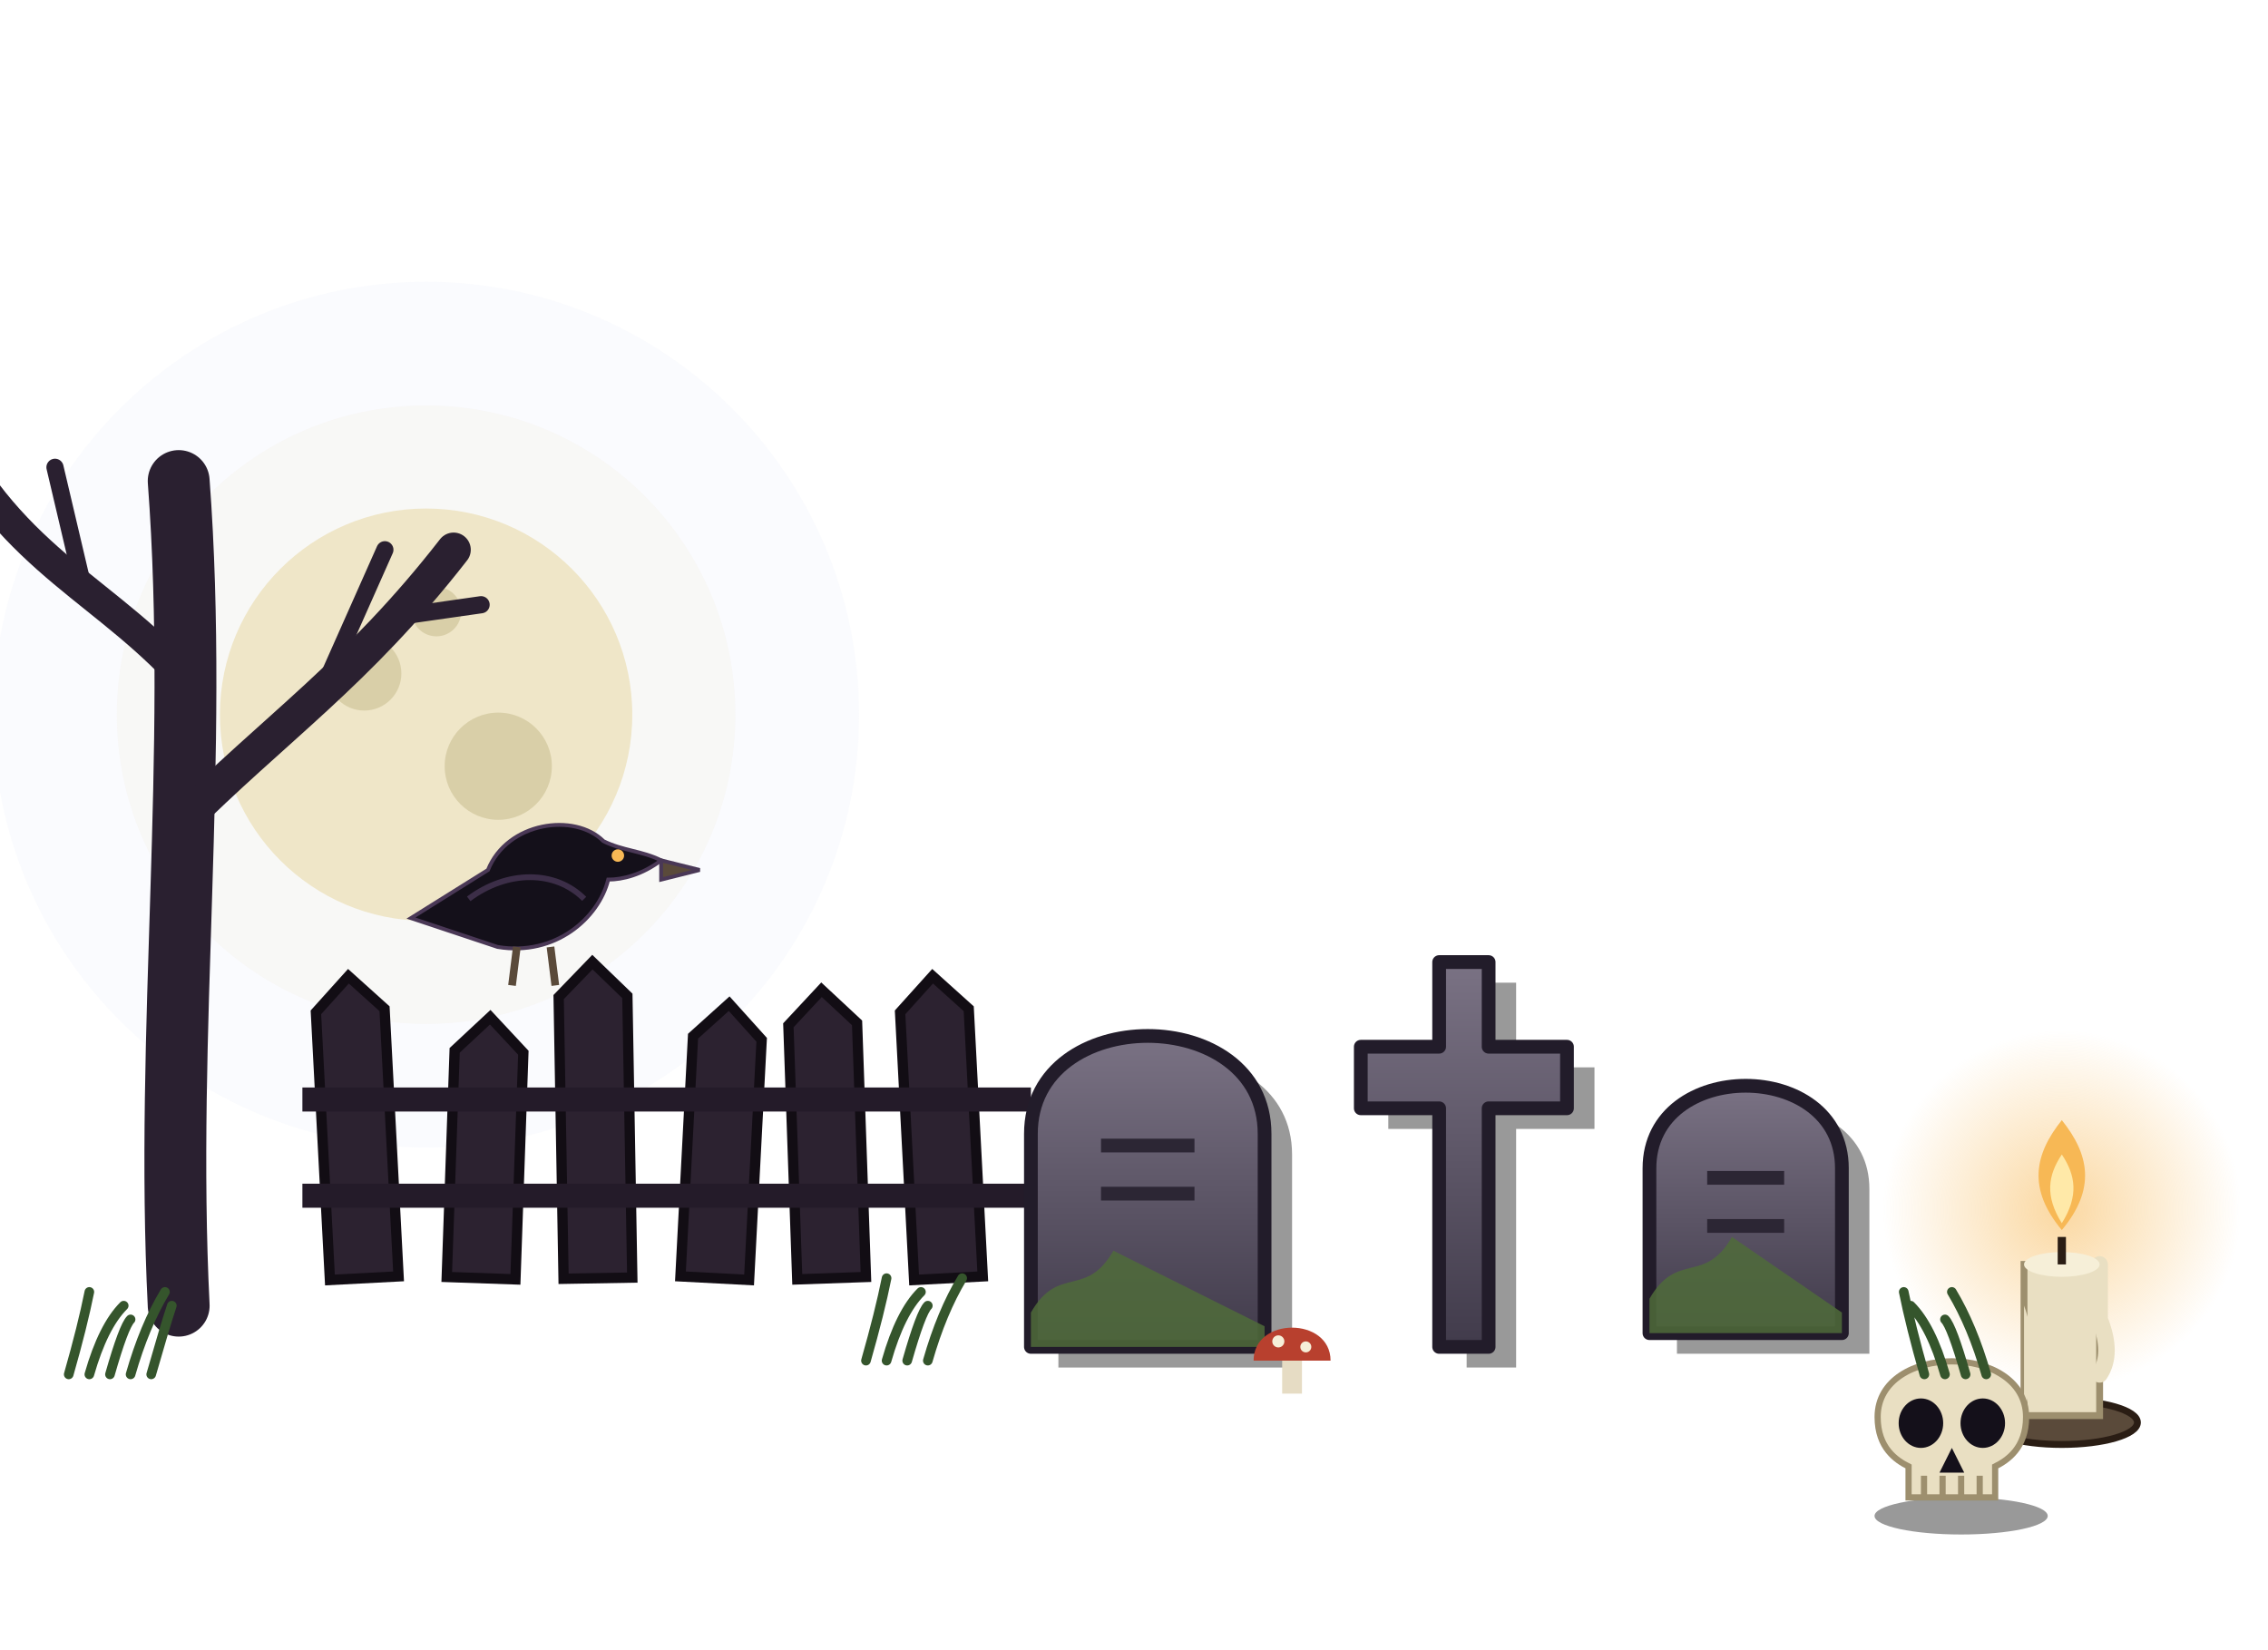
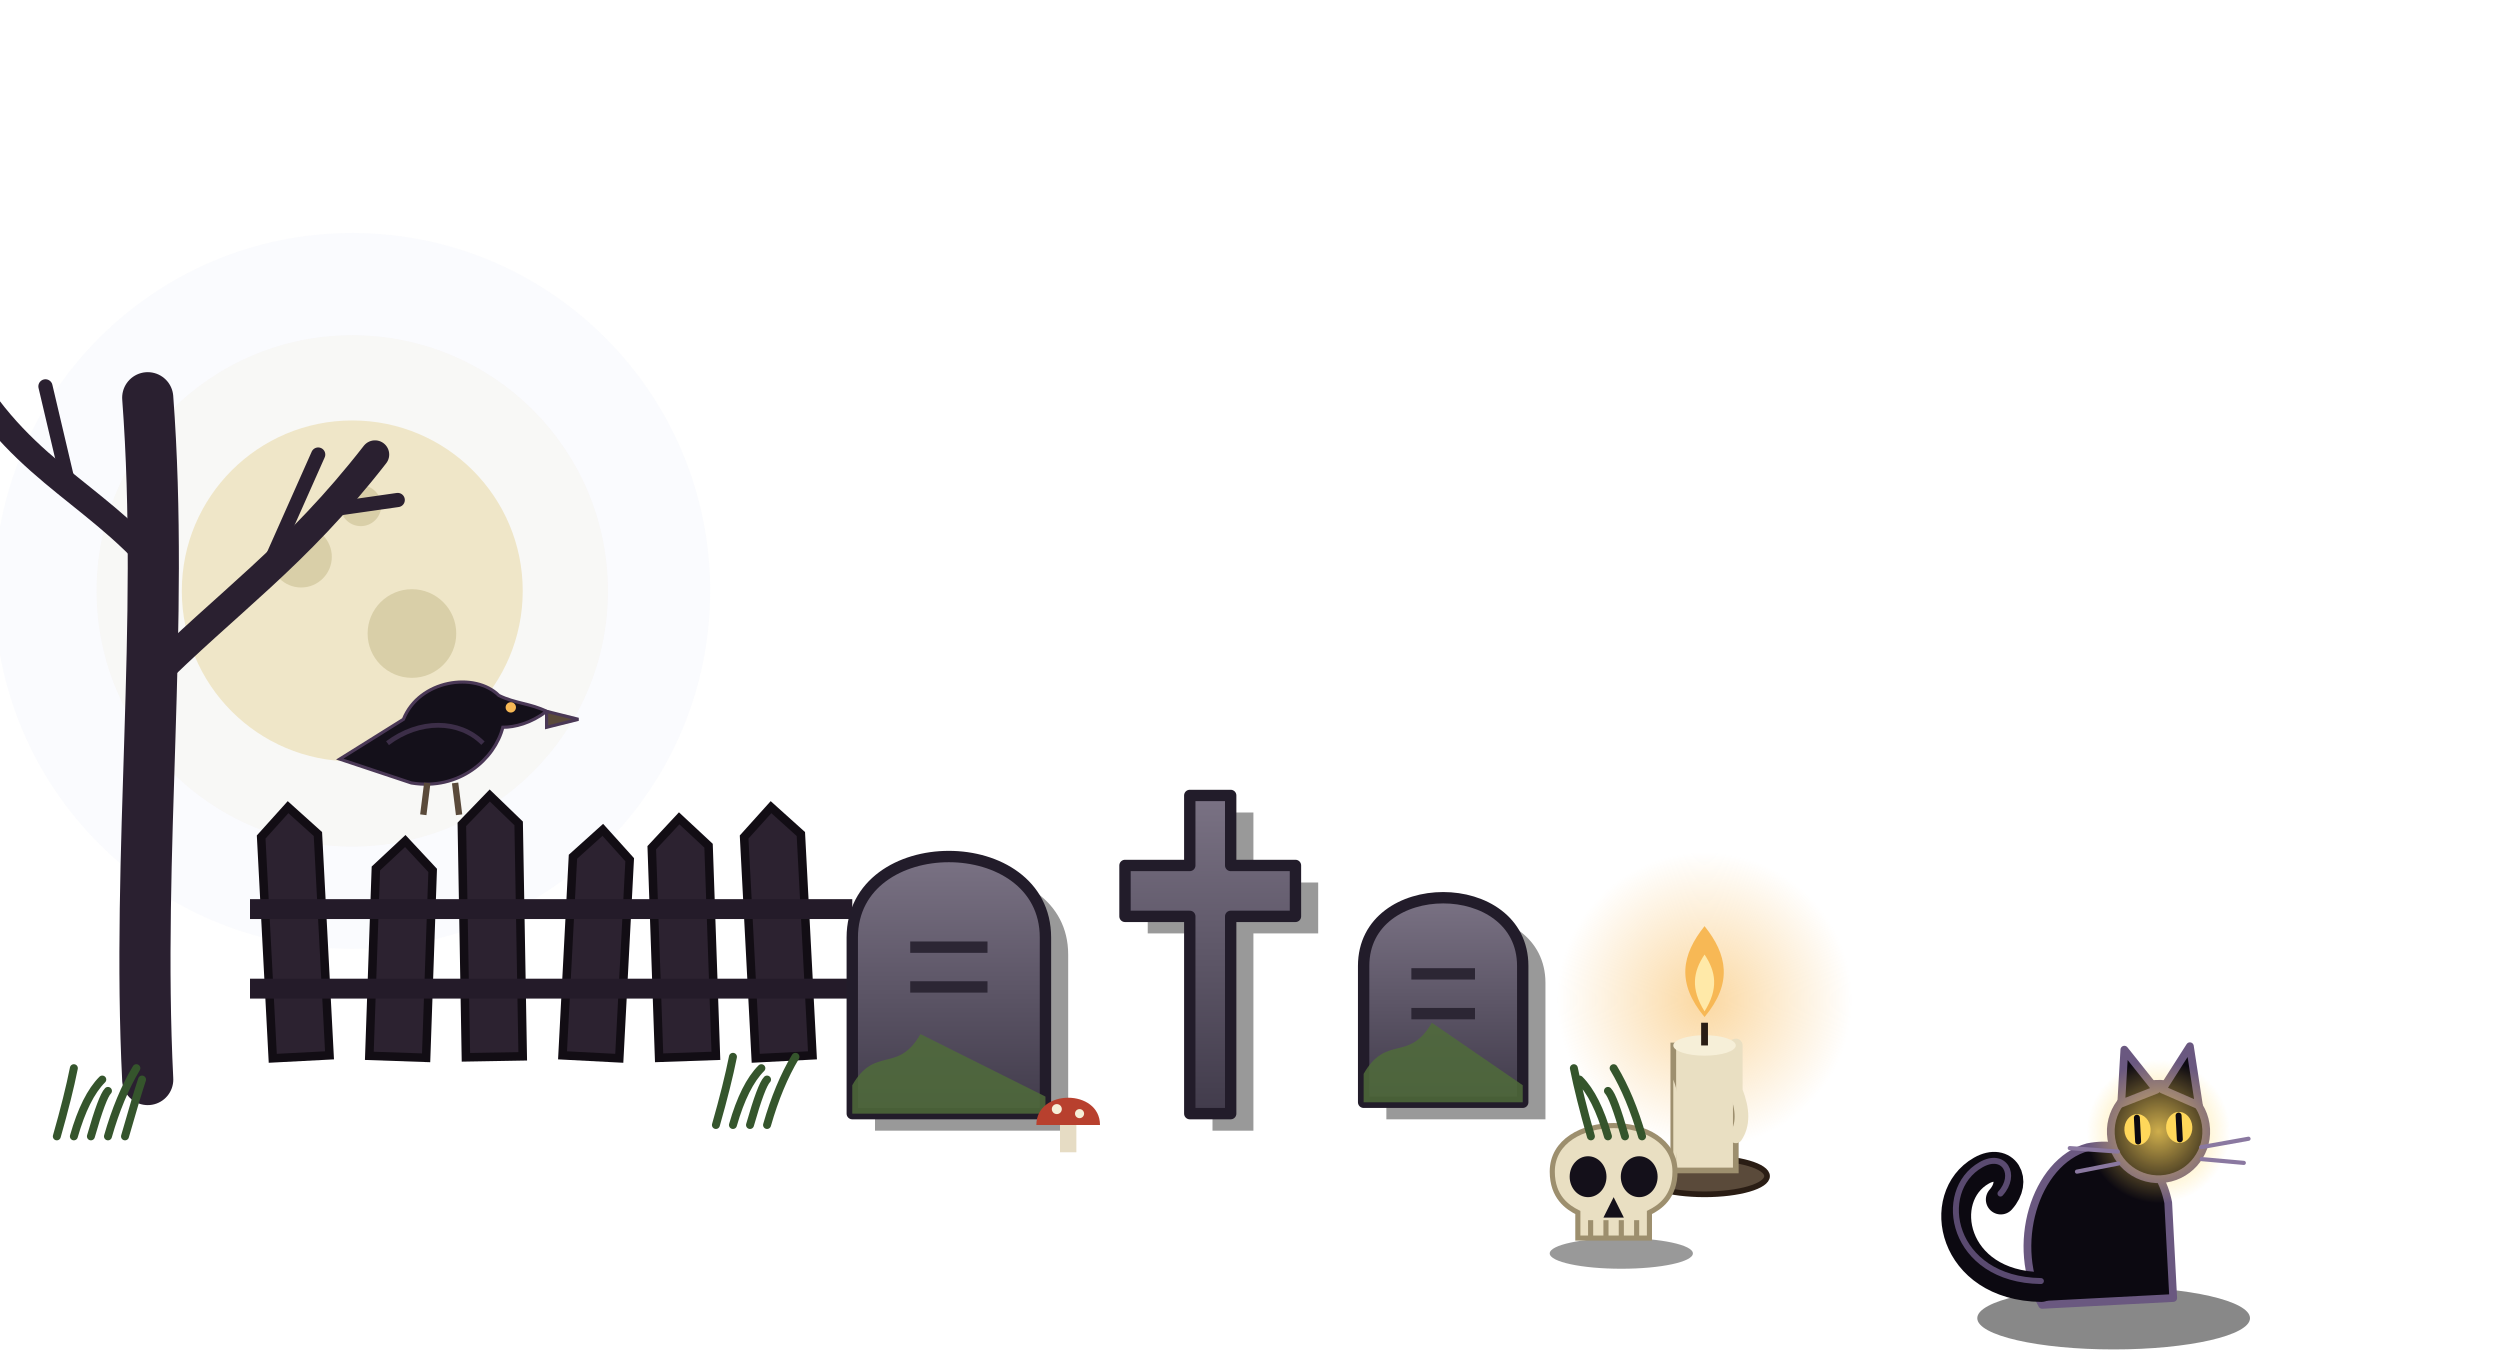
- <svg xmlns="http://www.w3.org/2000/svg" viewBox="0 0 330 240" width="330" height="240">
+ <svg xmlns="http://www.w3.org/2000/svg" viewBox="0 0 440 240" width="440" height="240">
  <defs>
    <radialGradient id="glow">
      <stop offset="0" stop-color="#f7b855" stop-opacity=".55" />
      <stop offset="1" stop-color="#f7b855" stop-opacity="0" />
+     </radialGradient>
+     <radialGradient id="eyeglow">
+       <stop offset="0" stop-color="#ffd75a" stop-opacity=".8" />
+       <stop offset="1" stop-color="#ffd75a" stop-opacity="0" />
    </radialGradient>
    <radialGradient id="fire">
      <stop offset="0" stop-color="#f58a22" stop-opacity=".8" />
      <stop offset="1" stop-color="#f58a22" stop-opacity="0" />
    </radialGradient>
    <linearGradient id="vap" x1="0" y1="1" x2="0" y2="0">
      <stop offset="0" stop-color="#8fe39a" stop-opacity=".55" />
      <stop offset="1" stop-color="#8fe39a" stop-opacity="0" />
    </linearGradient>
    <linearGradient id="stone" x1="0" y1="0" x2="0" y2="1">
      <stop offset="0" stop-color="#7a7284" />
      <stop offset="1" stop-color="#413b4b" />
    </linearGradient>
  </defs>
  <circle cx="62" cy="104" r="63.0" fill="#cfd8f0" opacity=".10" />
  <circle cx="62" cy="104" r="45.0" fill="#e9dfc2" opacity=".14" />
  <circle cx="62" cy="104" r="30" fill="#efe6c8" />
  <circle cx="53.0" cy="98.0" r="5.4" fill="#d9cfa8" />
  <circle cx="72.5" cy="111.5" r="7.8" fill="#d9cfa8" />
  <circle cx="63.5" cy="89.0" r="3.6" fill="#d9cfa8" />
  <g stroke="#2a2030" stroke-linecap="round" fill="none">
    <path d="M26 190C24 150 29 110 26 70" stroke-width="9" />
    <path d="M26 120C40 106 52 98 66 80" stroke-width="5" />
    <path d="M28 100C16 86 2 82 -8 62" stroke-width="4.5" />
    <path d="M48 98L56 80M56 90L70 88M12 85L8 68" stroke-width="2.5" />
  </g>
  <g transform="rotate(-3 53 186)">
    <path d="M48 186V147L53 142L58 147V186Z" fill="#2c2230" stroke="#120d14" stroke-width="1.5" />
  </g>
  <g transform="rotate(2 70 186)">
    <path d="M65 186V153L70 148L75 153V186Z" fill="#2c2230" stroke="#120d14" stroke-width="1.5" />
  </g>
  <g transform="rotate(-1 87 186)">
    <path d="M82 186V145L87 140L92 145V186Z" fill="#2c2230" stroke="#120d14" stroke-width="1.5" />
  </g>
  <g transform="rotate(3 104 186)">
    <path d="M99 186V151L104 146L109 151V186Z" fill="#2c2230" stroke="#120d14" stroke-width="1.5" />
  </g>
  <g transform="rotate(-2 121 186)">
    <path d="M116 186V149L121 144L126 149V186Z" fill="#2c2230" stroke="#120d14" stroke-width="1.5" />
  </g>
  <g transform="rotate(-3 138 186)">
    <path d="M133 186V147L138 142L143 147V186Z" fill="#2c2230" stroke="#120d14" stroke-width="1.5" />
  </g>
  <path d="M44 160H150M44 174H150" stroke="#241b29" stroke-width="3.5" />
  <g transform="translate(78 128) scale(0.7 0.7)" fill="#14101a" stroke="#4a3856" stroke-width=".8">
    <path d="M-26 8L-10 -2C-6 -12 8 -14 14 -8C18 -6 22 -6 26 -4C22 -1 18 0 15 0C13 8 4 16 -8 14L-26 8Z" />
    <path d="M26 -4L34 -2L26 0Z" fill="#5a4a3a" />
    <circle cx="17" cy="-5" r="1.3" fill="#f7b855" stroke="none" />
    <path d="M-4 14L-5 22M3 14L4 22" stroke="#5a4a3a" stroke-width="1.6" />
    <path d="M-14 4C-6 -2 4 -2 10 4" fill="none" stroke="#3c2e48" stroke-width="1.2" />
  </g>
  <path d="M150 196V165.0C150 146 184 146 184 165.0V196Z" fill="#00000066" transform="translate(4 3)" />
  <path d="M150 196V165.0C150 146 184 146 184 165.0V196Z" fill="url(#stone)" stroke="#221c2a" stroke-width="2" stroke-linejoin="round" />
  <path d="M160.2 166.7H173.8M160.2 173.7H173.8" stroke="#2c2634" stroke-width="2" />
  <path d="M150 191C154 184 158 189 162 182L184 193V196H150Z" fill="#4f6b3a" opacity=".85" />
  <path d="M209.4 196V161.28H198V152.32H209.4V140H216.6V152.32H228V161.28H216.6V196Z" fill="#00000066" transform="translate(4 3)" />
  <path d="M209.4 196V161.28H198V152.32H209.4V140H216.6V152.32H228V161.28H216.6V196Z" fill="url(#stone)" stroke="#221c2a" stroke-width="2" stroke-linejoin="round" />
  <path d="M240 194V170.0C240 154 268 154 268 170.0V194Z" fill="#00000066" transform="translate(4 3)" />
  <path d="M240 194V170.0C240 154 268 154 268 170.0V194Z" fill="url(#stone)" stroke="#221c2a" stroke-width="2" stroke-linejoin="round" />
  <path d="M248.4 171.4H259.6M248.4 178.4H259.6" stroke="#2c2634" stroke-width="2" />
  <path d="M240 189C244 182 248 187 252 180L268 191V194H240Z" fill="#4f6b3a" opacity=".85" />
  <circle cx="300" cy="176" r="26" fill="url(#glow)" />
  <ellipse cx="300" cy="207" rx="11" ry="3.2" fill="#5a4a3a" stroke="#2a1d14" stroke-width="1" />
  <path d="M294.5 206 V184 H305.5 V206Z" fill="#e9dfc2" stroke="#9d8f6e" stroke-width="1" />
  <path d="M305.5 184 V192 Q307.5 197 305.5 200" fill="none" stroke="#e9dfc2" stroke-width="2.4" stroke-linecap="round" />
  <path d="M294.5 184 V190 Q296.8 196 294.5 206 L294.5 184Z" fill="#e9dfc2" />
  <ellipse cx="300" cy="184" rx="5.5" ry="1.8" fill="#f6efd8" />
  <path d="M300 184 V180" stroke="#2a1d14" stroke-width="1.2" />
  <path d="M300 179C305 173 304 168 300 163C296 168 295 173 300 179Z" fill="#f7b855" />
  <path d="M300 178C302.5 174 302 171 300 168C298 171 297.5 174 300 178Z" fill="#ffe9a8" />
  <g transform="translate(284 208) rotate(0) scale(0.9)">
    <ellipse cx="1.5" cy="2" rx="14" ry="3" fill="#00000066" transform="translate(0 12)" />
    <path d="M-12 -2C-12 -14 12 -14 12 -2C12 3 9 5 7 6V11H-7V6C-9 5 -12 3 -12 -2Z" fill="#e9dfc2" stroke="#9d8f6e" stroke-width="1" />
    <ellipse cx="-5" cy="-1" rx="3.6" ry="4" fill="#14101a" />
    <ellipse cx="5" cy="-1" rx="3.6" ry="4" fill="#14101a" />
    <path d="M0 3L-2 7H2Z" fill="#14101a" />
    <path d="M-4.5 7.5V11M-1.5 7.5V11M1.5 7.5V11M4.5 7.5V11" stroke="#9d8f6e" stroke-width="1" />
  </g>
+   <g id="cat">
+     <ellipse cx="372" cy="232" rx="24" ry="5.5" fill="#00000077" />
+     <g transform="translate(372 229) rotate(-3) scale(1.05)" stroke="#6a5880" stroke-width="1.3" stroke-linejoin="round" stroke-linecap="round">
+       <path d="M-12 0C-17 -10 -12 -24 -3 -26C4 -27 9 -23 10 -16L10 0Z" fill="#0c0911" />
+       <path d="M-12 -3C-27 -4 -29 -19 -21 -23C-17 -25 -15 -21 -18 -18" fill="none" stroke="#0c0911" stroke-width="5" />
+       <path d="M-12 -3C-27 -4 -29 -19 -21 -23C-17 -25 -15 -21 -18 -18" fill="none" stroke="#5a4a70" stroke-width="1" transform="translate(0 -1)" />
+       <circle cx="9" cy="-28" r="8" fill="#0c0911" />
+       <path d="M3 -33L4 -42L9 -35ZM10 -35L15 -42L16 -32Z" fill="#0c0911" />
+       <circle cx="9" cy="-28" r="12" fill="url(#eyeglow)" stroke="none" />
+       <ellipse cx="5.5" cy="-28.5" rx="2.2" ry="2.6" fill="#ffd75a" stroke="none" />
+       <ellipse cx="12.5" cy="-28.5" rx="2.2" ry="2.6" fill="#ffd75a" stroke="none" />
+       <path d="M5.5 -30.5V-26.5M12.5 -30.5V-26.5" stroke="#0c0911" stroke-width="1" fill="none" />
+       <path d="M16 -25L24 -26M16 -23L23 -22M2 -25L-6 -26M2 -23L-5 -22" stroke="#8a78a0" stroke-width=".7" fill="none" />
+     </g>
+   </g>
  <path d="M10 200Q12 193 13 188M13 200Q15 193 18 190M16 200Q18 193 19 192M19 200Q21 193 24 188M22 200Q24 193 25 190" fill="none" stroke="#35552c" stroke-width="1.4" stroke-linecap="round" />
  <path d="M126 198Q128 191 129 186M129 198Q131 191 134 188M132 198Q134 191 135 190M135 198Q137 191 140 186" fill="none" stroke="#35552c" stroke-width="1.4" stroke-linecap="round" />
  <path d="M280 200Q278 193 277 188M283 200Q281 193 278 190M286 200Q284 193 283 192M289 200Q287 193 284 188" fill="none" stroke="#35552c" stroke-width="1.4" stroke-linecap="round" />
  <g transform="translate(188 202) scale(0.8)">
    <rect x="-1.8" y="-6" width="3.6" height="7" fill="#e6dcc4" />
    <path d="M-7 -5C-7 -13 7 -13 7 -5Z" fill="#b8402e" />
    <circle cx="-2.5" cy="-8.5" r="1.1" fill="#f6efd8" />
    <circle cx="2.5" cy="-7.5" r="1" fill="#f6efd8" />
  </g>
</svg>
